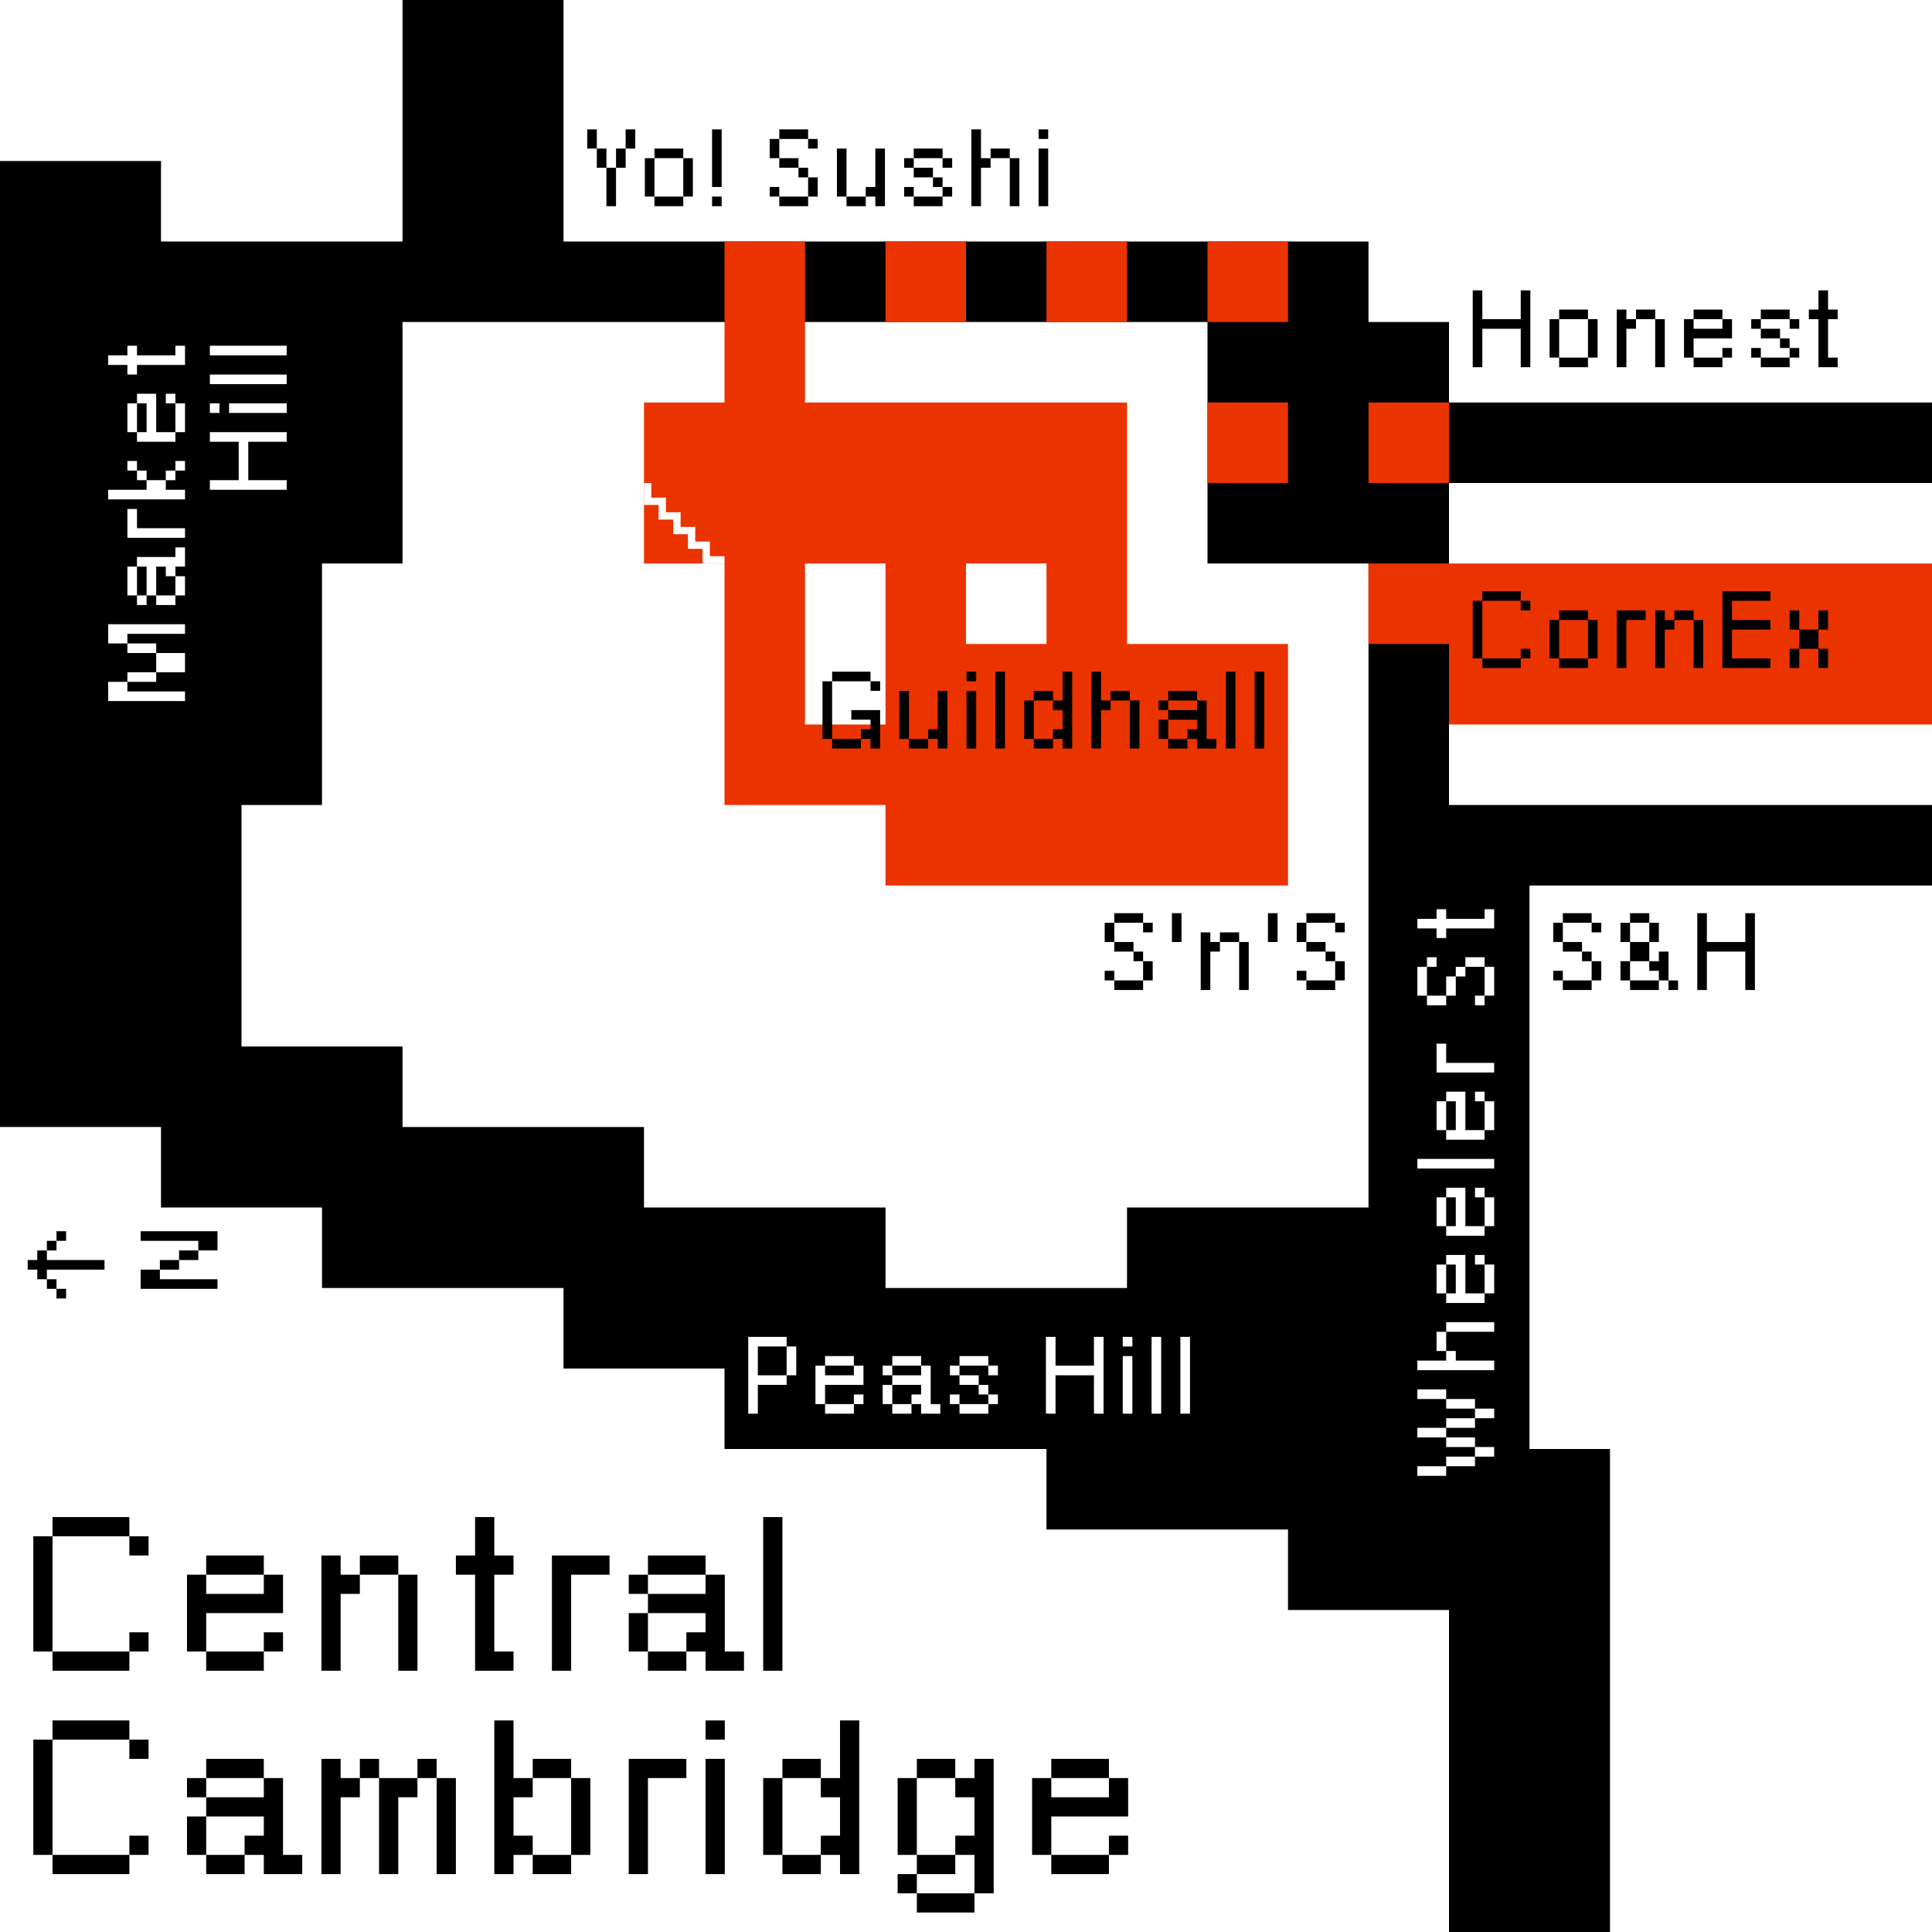
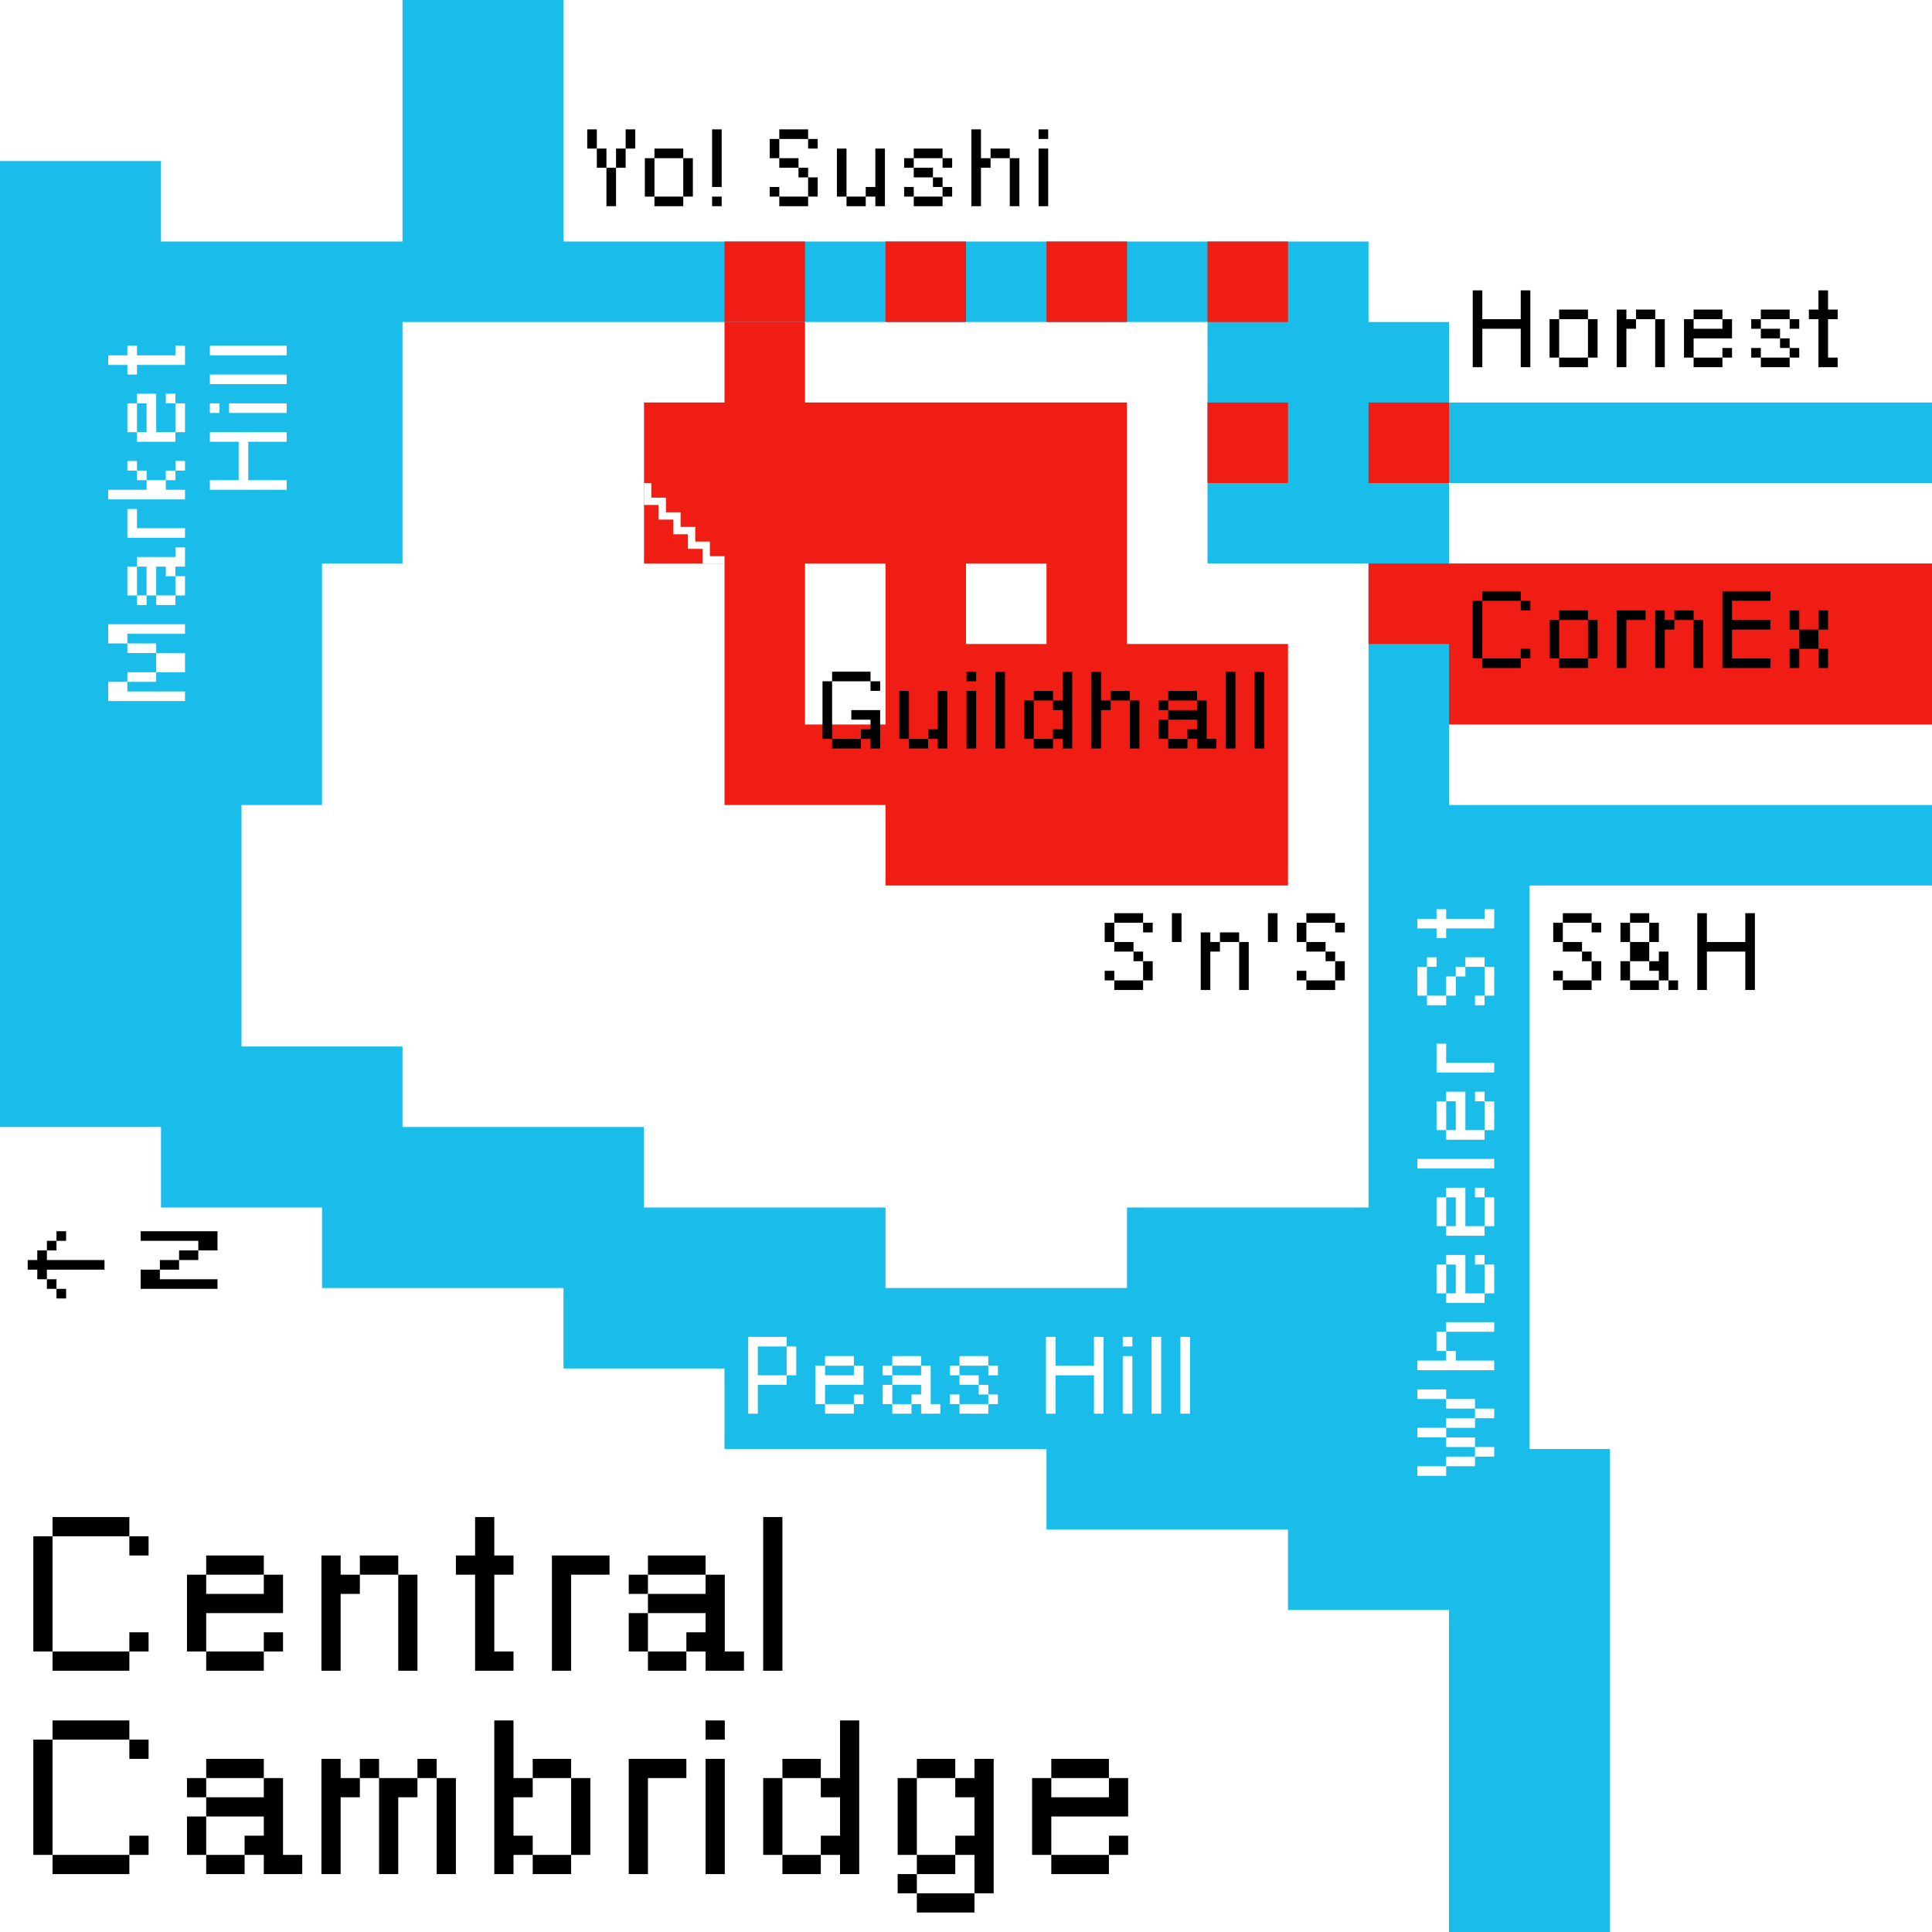
<svg xmlns="http://www.w3.org/2000/svg" version="1.1" viewBox="0 0 684 684" preserveAspectRatio="xMinYMin">
  <defs />
  <g stroke="none" stroke-opacity="1" stroke-dasharray="none" fill="none" fill-opacity="1">
    <rect fill="white" width="684" height="684" />
    <g>
-       <rect x="0" y="0" width="684" height="684" fill="black" />
+       <rect x="0" y="0" width="684" height="684" fill="#1abce9" />
      <path d="M 427.5 114 L 427.5 199.5 L 484.5 199.5 L 484.5 427.5 L 399 427.5 L 399 456 L 313.5 456 L 313.5 427.5 L 228 427.5 L 228 399 L 142.5 399 L 142.5 370.5 L 85.5 370.5 L 85.5 285 L 114 285 L 114 199.5 L 142.5 199.5 L 142.5 114 Z" fill="white" />
      <rect x="513" y="171" width="171" height="114" fill="white" />
      <path d="M 199.5 0 L 199.5 85.5 L 484.5 85.5 L 484.5 114 L 513 114 L 513 142.5 L 684 142.5 L 684 0 Z" fill="white" />
      <path d="M 142.5 0 L 142.5 85.5 L 57 85.5 L 57 57 L 0 57 L 0 0 Z" fill="white" />
      <path d="M 0 399 L 57 399 L 57 427.5 L 114 427.5 L 114 456 L 199.5 456 L 199.5 484.5 L 256.5 484.5 L 256.5 513 L 370.5 513 L 370.5 541.5 L 456 541.5 L 456 570 L 513 570 L 513 684 L 0 684 Z" fill="white" />
      <path d="M 541.5 313.5 L 541.5 513 L 570 513 L 570 684 L 684 684 L 684 313.5 Z" fill="white" />
-       <path d="M 342 85.5 L 313.5 85.5 L 313.5 114 L 342 114 Z M 399 85.5 L 370.5 85.5 L 370.5 114 L 399 114 Z M 456 85.5 L 427.5 85.5 L 427.5 114 L 456 114 Z M 456 142.5 L 427.5 142.5 L 427.5 171 L 456 171 Z M 513 142.5 L 484.5 142.5 L 484.5 171 L 513 171 Z M 484.5 199.5 L 484.5 228 L 513 228 L 513 199.5 Z M 256.5 85.5 L 256.5 114 L 285 114 L 285 85.5 Z" fill="#eb3300" />
-       <path d="M 342 199.5 L 370.5 199.5 L 370.5 228 L 342 228 Z M 285 199.5 L 313.5 199.5 L 313.5 256.5 L 285 256.5 Z M 313.5 285 L 313.5 313.5 L 456 313.5 L 456 228 L 399 228 L 399 142.5 L 285 142.5 L 285 114 L 256.5 114 L 256.5 142.5 L 228 142.5 L 228 199.5 L 256.5 199.5 L 256.5 285 Z" fill="#eb3300" />
-       <rect x="513" y="199.5" width="171" height="57" fill="#eb3300" />
+       <path d="M 342 85.5 L 313.5 85.5 L 313.5 114 L 342 114 Z M 399 85.5 L 370.5 85.5 L 370.5 114 L 399 114 Z M 456 85.5 L 427.5 85.5 L 427.5 114 L 456 114 Z M 456 142.5 L 427.5 142.5 L 427.5 171 L 456 171 Z M 513 142.5 L 484.5 142.5 L 484.5 171 L 513 171 Z M 484.5 199.5 L 484.5 228 L 513 228 L 513 199.5 Z M 256.5 85.5 L 256.5 114 L 285 114 L 285 85.5 Z" fill="#ef1d13" />
+       <path d="M 342 199.5 L 370.5 199.5 L 370.5 228 L 342 228 Z M 285 199.5 L 313.5 199.5 L 313.5 256.5 L 285 256.5 Z M 313.5 285 L 313.5 313.5 L 456 313.5 L 456 228 L 399 228 L 399 142.5 L 285 142.5 L 285 114 L 256.5 114 L 256.5 142.5 L 228 142.5 L 228 199.5 L 256.5 199.5 L 256.5 285 Z" fill="#ef1d13" />
+       <rect x="513" y="199.5" width="171" height="57" fill="#ef1d13" />
      <path d="M 563.5 336.9 L 560.1 336.9 L 560.1 333.5 L 553.3 333.5 L 553.3 326.7 L 549.9 326.7 L 549.9 333.5 L 553.3 333.5 L 553.3 336.9 L 560.1 336.9 L 560.1 340.3 L 563.5 340.3 L 563.5 347.1 L 566.9 347.1 L 566.9 340.3 L 563.5 340.3 Z M 566.9 326.7 L 563.5 326.7 L 563.5 323.3 L 553.3 323.3 L 553.3 326.7 L 563.5 326.7 L 563.5 330.1 L 566.9 330.1 Z M 553.3 343.7 L 549.9 343.7 L 549.9 347.1 L 553.3 347.1 L 553.3 350.5 L 563.5 350.5 L 563.5 347.1 L 553.3 347.1 Z" fill="black" />
      <path d="M 573.7 333.5 L 577.1 333.5 L 577.1 340.3 L 583.9 340.3 L 583.9 343.7 L 587.3 343.7 L 587.3 347.1 L 590.7 347.1 L 590.7 350.5 L 594.1 350.5 L 594.1 347.1 L 590.7 347.1 L 590.7 336.9 L 587.3 336.9 L 587.3 340.3 L 583.9 340.3 L 583.9 333.5 L 577.1 333.5 L 577.1 326.7 L 573.7 326.7 Z M 577.1 350.5 L 587.3 350.5 L 587.3 347.1 L 577.1 347.1 L 577.1 340.3 L 573.7 340.3 L 573.7 347.1 L 577.1 347.1 Z M 577.1 326.7 L 583.9 326.7 L 583.9 333.5 L 587.3 333.5 L 587.3 326.7 L 583.9 326.7 L 583.9 323.3 L 577.1 323.3 Z" fill="black" />
      <path d="M 617.9 350.5 L 621.3 350.5 L 621.3 323.3 L 617.9 323.3 L 617.9 333.5 L 604.3 333.5 L 604.3 323.3 L 600.9 323.3 L 600.9 350.5 L 604.3 350.5 L 604.3 336.9 L 617.9 336.9 Z" fill="black" />
      <path d="M 404.7 336.9 L 401.3 336.9 L 401.3 333.5 L 394.5 333.5 L 394.5 326.7 L 391.1 326.7 L 391.1 333.5 L 394.5 333.5 L 394.5 336.9 L 401.3 336.9 L 401.3 340.3 L 404.7 340.3 L 404.7 347.1 L 408.1 347.1 L 408.1 340.3 L 404.7 340.3 Z M 408.1 326.7 L 404.7 326.7 L 404.7 323.3 L 394.5 323.3 L 394.5 326.7 L 404.7 326.7 L 404.7 330.1 L 408.1 330.1 Z M 394.5 343.7 L 391.1 343.7 L 391.1 347.1 L 394.5 347.1 L 394.5 350.5 L 404.7 350.5 L 404.7 347.1 L 394.5 347.1 Z" fill="black" />
      <rect x="414.9" y="323.3" width="3.4" height="10.2" fill="black" />
      <path d="M 428.5 336.9 L 431.9 336.9 L 431.9 333.5 L 428.5 333.5 L 428.5 330.1 L 425.1 330.1 L 425.1 350.5 L 428.5 350.5 Z M 438.7 350.5 L 442.1 350.5 L 442.1 333.5 L 438.7 333.5 L 438.7 330.1 L 431.9 330.1 L 431.9 333.5 L 438.7 333.5 Z" fill="black" />
      <rect x="448.9" y="323.3" width="3.4" height="10.2" fill="black" />
      <path d="M 472.7 336.9 L 469.3 336.9 L 469.3 333.5 L 462.5 333.5 L 462.5 326.7 L 459.1 326.7 L 459.1 333.5 L 462.5 333.5 L 462.5 336.9 L 469.3 336.9 L 469.3 340.3 L 472.7 340.3 L 472.7 347.1 L 476.1 347.1 L 476.1 340.3 L 472.7 340.3 Z M 476.1 326.7 L 472.7 326.7 L 472.7 323.3 L 462.5 323.3 L 462.5 326.7 L 472.7 326.7 L 472.7 330.1 L 476.1 330.1 Z M 462.5 343.7 L 459.1 343.7 L 459.1 347.1 L 462.5 347.1 L 462.5 350.5 L 472.7 350.5 L 472.7 347.1 L 462.5 347.1 Z" fill="black" />
      <path d="M 304.8 261.6 L 294.6 261.6 L 294.6 241.2 L 291.2 241.2 L 291.2 261.6 L 294.6 261.6 L 294.6 265 L 304.8 265 Z M 304.8 261.6 L 308.2 261.6 L 308.2 265 L 311.6 265 L 311.6 251.4 L 301.4 251.4 L 301.4 254.8 L 308.2 254.8 L 308.2 258.2 L 304.8 258.2 Z M 311.6 241.2 L 308.2 241.2 L 308.2 237.8 L 294.6 237.8 L 294.6 241.2 L 308.2 241.2 L 308.2 244.6 L 311.6 244.6 Z" fill="black" />
      <path d="M 332 258.2 L 328.6 258.2 L 328.6 261.6 L 332 261.6 L 332 265 L 335.4 265 L 335.4 244.6 L 332 244.6 Z M 328.6 261.6 L 321.8 261.6 L 321.8 244.6 L 318.4 244.6 L 318.4 261.6 L 321.8 261.6 L 321.8 265 L 328.6 265 Z" fill="black" />
      <path d="M 342.2 265 L 345.6 265 L 345.6 244.6 L 342.2 244.6 Z M 342.2 241.2 L 345.6 241.2 L 345.6 237.8 L 342.2 237.8 Z" fill="black" />
      <rect x="352.4" y="237.8" width="3.4" height="27.2" fill="black" />
      <path d="M 379.6 237.8 L 376.2 237.8 L 376.2 248 L 372.8 248 L 372.8 244.6 L 366 244.6 L 366 248 L 372.8 248 L 372.8 251.4 L 376.2 251.4 L 376.2 258.2 L 372.8 258.2 L 372.8 261.6 L 376.2 261.6 L 376.2 265 L 379.6 265 Z M 372.8 261.6 L 366 261.6 L 366 248 L 362.6 248 L 362.6 261.6 L 366 261.6 L 366 265 L 372.8 265 Z" fill="black" />
      <path d="M 389.8 251.4 L 393.2 251.4 L 393.2 248 L 389.8 248 L 389.8 237.8 L 386.4 237.8 L 386.4 265 L 389.8 265 Z M 400 265 L 403.4 265 L 403.4 248 L 400 248 L 400 244.6 L 393.2 244.6 L 393.2 248 L 400 248 Z" fill="black" />
      <path d="M 410.2 251.4 L 413.6 251.4 L 413.6 254.8 L 423.8 254.8 L 423.8 258.2 L 420.4 258.2 L 420.4 261.6 L 423.8 261.6 L 423.8 265 L 430.6 265 L 430.6 261.6 L 427.2 261.6 L 427.2 248 L 423.8 248 L 423.8 244.6 L 413.6 244.6 L 413.6 248 L 410.2 248 Z M 410.2 261.6 L 413.6 261.6 L 413.6 265 L 420.4 265 L 420.4 261.6 L 413.6 261.6 L 413.6 254.8 L 410.2 254.8 Z M 413.6 248 L 423.8 248 L 423.8 251.4 L 413.6 251.4 Z" fill="black" />
      <rect x="434" y="237.8" width="3.4" height="27.2" fill="black" />
      <rect x="444.2" y="237.8" width="3.4" height="27.2" fill="black" />
      <path d="M 214.7 52.6 L 211.3 52.6 L 211.3 45.8 L 207.9 45.8 L 207.9 52.6 L 211.3 52.6 L 211.3 59.4 L 214.7 59.4 L 214.7 73 L 218.1 73 L 218.1 59.4 L 214.7 59.4 Z M 224.9 45.8 L 221.5 45.8 L 221.5 52.6 L 224.9 52.6 Z M 221.5 52.6 L 218.1 52.6 L 218.1 59.4 L 221.5 59.4 Z" fill="black" />
      <path d="M 228.3 69.6 L 231.7 69.6 L 231.7 73 L 241.9 73 L 241.9 69.6 L 231.7 69.6 L 231.7 56 L 228.3 56 Z M 231.7 56 L 241.9 56 L 241.9 69.6 L 245.3 69.6 L 245.3 56 L 241.9 56 L 241.9 52.6 L 231.7 52.6 Z" fill="black" />
      <path d="M 252.1 66.2 L 255.5 66.2 L 255.5 45.8 L 252.1 45.8 Z M 252.1 73 L 255.5 73 L 255.5 69.6 L 252.1 69.6 Z" fill="black" />
      <path d="M 286.1 59.4 L 282.7 59.4 L 282.7 56 L 275.9 56 L 275.9 49.2 L 272.5 49.2 L 272.5 56 L 275.9 56 L 275.9 59.4 L 282.7 59.4 L 282.7 62.8 L 286.1 62.8 L 286.1 69.6 L 289.5 69.6 L 289.5 62.8 L 286.1 62.8 Z M 289.5 49.2 L 286.1 49.2 L 286.1 45.8 L 275.9 45.8 L 275.9 49.2 L 286.1 49.2 L 286.1 52.6 L 289.5 52.6 Z M 275.9 66.2 L 272.5 66.2 L 272.5 69.6 L 275.9 69.6 L 275.9 73 L 286.1 73 L 286.1 69.6 L 275.9 69.6 Z" fill="black" />
      <path d="M 309.9 66.2 L 306.5 66.2 L 306.5 69.6 L 309.9 69.6 L 309.9 73 L 313.3 73 L 313.3 52.6 L 309.9 52.6 Z M 306.5 69.6 L 299.7 69.6 L 299.7 52.6 L 296.3 52.6 L 296.3 69.6 L 299.7 69.6 L 299.7 73 L 306.5 73 Z" fill="black" />
      <path d="M 323.5 62.8 L 330.3 62.8 L 330.3 66.2 L 333.7 66.2 L 333.7 69.6 L 337.1 69.6 L 337.1 66.2 L 333.7 66.2 L 333.7 62.8 L 330.3 62.8 L 330.3 59.4 L 323.5 59.4 L 323.5 56 L 320.1 56 L 320.1 59.4 L 323.5 59.4 Z M 337.1 56 L 333.7 56 L 333.7 52.6 L 323.5 52.6 L 323.5 56 L 333.7 56 L 333.7 59.4 L 337.1 59.4 Z M 320.1 69.6 L 323.5 69.6 L 323.5 73 L 333.7 73 L 333.7 69.6 L 323.5 69.6 L 323.5 66.2 L 320.1 66.2 Z" fill="black" />
      <path d="M 347.3 59.4 L 350.7 59.4 L 350.7 56 L 347.3 56 L 347.3 45.8 L 343.9 45.8 L 343.9 73 L 347.3 73 Z M 357.5 73 L 360.9 73 L 360.9 56 L 357.5 56 L 357.5 52.6 L 350.7 52.6 L 350.7 56 L 357.5 56 Z" fill="black" />
      <path d="M 367.7 73 L 371.1 73 L 371.1 52.6 L 367.7 52.6 Z M 367.7 49.2 L 371.1 49.2 L 371.1 45.8 L 367.7 45.8 Z" fill="black" />
      <path d="M 538.4 130 L 541.8 130 L 541.8 102.8 L 538.4 102.8 L 538.4 113 L 524.8 113 L 524.8 102.8 L 521.4 102.8 L 521.4 130 L 524.8 130 L 524.8 116.4 L 538.4 116.4 Z" fill="black" />
      <path d="M 548.6 126.6 L 552 126.6 L 552 130 L 562.2 130 L 562.2 126.6 L 552 126.6 L 552 113 L 548.6 113 Z M 552 113 L 562.2 113 L 562.2 126.6 L 565.6 126.6 L 565.6 113 L 562.2 113 L 562.2 109.6 L 552 109.6 Z" fill="black" />
      <path d="M 575.8 116.4 L 579.2 116.4 L 579.2 113 L 575.8 113 L 575.8 109.6 L 572.4 109.6 L 572.4 130 L 575.8 130 Z M 586 130 L 589.4 130 L 589.4 113 L 586 113 L 586 109.6 L 579.2 109.6 L 579.2 113 L 586 113 Z" fill="black" />
      <path d="M 613.2 113 L 609.8 113 L 609.8 109.6 L 599.6 109.6 L 599.6 113 L 609.8 113 L 609.8 116.4 L 599.6 116.4 L 599.6 113 L 596.2 113 L 596.2 126.6 L 599.6 126.6 L 599.6 130 L 609.8 130 L 609.8 126.6 L 599.6 126.6 L 599.6 119.8 L 613.2 119.8 Z M 613.2 123.2 L 609.8 123.2 L 609.8 126.6 L 613.2 126.6 Z" fill="black" />
      <path d="M 623.4 119.8 L 630.2 119.8 L 630.2 123.2 L 633.6 123.2 L 633.6 126.6 L 637 126.6 L 637 123.2 L 633.6 123.2 L 633.6 119.8 L 630.2 119.8 L 630.2 116.4 L 623.4 116.4 L 623.4 113 L 620 113 L 620 116.4 L 623.4 116.4 Z M 637 113 L 633.6 113 L 633.6 109.6 L 623.4 109.6 L 623.4 113 L 633.6 113 L 633.6 116.4 L 637 116.4 Z M 620 126.6 L 623.4 126.6 L 623.4 130 L 633.6 130 L 633.6 126.6 L 623.4 126.6 L 623.4 123.2 L 620 123.2 Z" fill="black" />
      <path d="M 650.6 109.6 L 647.2 109.6 L 647.2 102.8 L 643.8 102.8 L 643.8 109.6 L 640.4 109.6 L 640.4 113 L 643.8 113 L 643.8 130 L 650.6 130 L 650.6 126.6 L 647.2 126.6 L 647.2 113 L 650.6 113 Z" fill="black" />
      <path d="M 538.4 233.1 L 524.8 233.1 L 524.8 212.7 L 521.4 212.7 L 521.4 233.1 L 524.8 233.1 L 524.8 236.5 L 538.4 236.5 Z M 541.8 212.7 L 538.4 212.7 L 538.4 209.3 L 524.8 209.3 L 524.8 212.7 L 538.4 212.7 L 538.4 216.1 L 541.8 216.1 Z M 541.8 229.7 L 538.4 229.7 L 538.4 233.1 L 541.8 233.1 Z" fill="black" />
      <path d="M 548.6 233.1 L 552 233.1 L 552 236.5 L 562.2 236.5 L 562.2 233.1 L 552 233.1 L 552 219.5 L 548.6 219.5 Z M 552 219.5 L 562.2 219.5 L 562.2 233.1 L 565.6 233.1 L 565.6 219.5 L 562.2 219.5 L 562.2 216.1 L 552 216.1 Z" fill="black" />
      <path d="M 572.4 236.5 L 575.8 236.5 L 575.8 219.5 L 582.6 219.5 L 582.6 216.1 L 572.4 216.1 Z" fill="black" />
      <path d="M 589.4 222.9 L 592.8 222.9 L 592.8 219.5 L 589.4 219.5 L 589.4 216.1 L 586 216.1 L 586 236.5 L 589.4 236.5 Z M 599.6 236.5 L 603 236.5 L 603 219.5 L 599.6 219.5 L 599.6 216.1 L 592.8 216.1 L 592.8 219.5 L 599.6 219.5 Z" fill="black" />
      <path d="M 613.2 222.9 L 626.8 222.9 L 626.8 219.5 L 613.2 219.5 L 613.2 212.7 L 626.8 212.7 L 626.8 209.3 L 609.8 209.3 L 609.8 236.5 L 626.8 236.5 L 626.8 233.1 L 613.2 233.1 Z" fill="black" />
      <path d="M 637 229.7 L 643.8 229.7 L 643.8 236.5 L 647.2 236.5 L 647.2 229.7 L 643.8 229.7 L 643.8 222.9 L 637 222.9 L 637 216.1 L 633.6 216.1 L 633.6 222.9 L 637 222.9 Z M 633.6 236.5 L 637 236.5 L 637 229.7 L 633.6 229.7 Z M 647.2 216.1 L 643.8 216.1 L 643.8 222.9 L 647.2 222.9 Z" fill="black" />
      <path d="M 268.3 490.3 L 278.5 490.3 L 278.5 486.9 L 268.3 486.9 L 268.3 476.7 L 278.5 476.7 L 278.5 486.9 L 281.9 486.9 L 281.9 476.7 L 278.5 476.7 L 278.5 473.3 L 264.9 473.3 L 264.9 500.5 L 268.3 500.5 Z" fill="white" />
      <path d="M 305.7 483.5 L 302.3 483.5 L 302.3 480.1 L 292.1 480.1 L 292.1 483.5 L 302.3 483.5 L 302.3 486.9 L 292.1 486.9 L 292.1 483.5 L 288.7 483.5 L 288.7 497.1 L 292.1 497.1 L 292.1 500.5 L 302.3 500.5 L 302.3 497.1 L 292.1 497.1 L 292.1 490.3 L 305.7 490.3 Z M 305.7 493.7 L 302.3 493.7 L 302.3 497.1 L 305.7 497.1 Z" fill="white" />
      <path d="M 312.5 486.9 L 315.9 486.9 L 315.9 490.3 L 326.1 490.3 L 326.1 493.7 L 322.7 493.7 L 322.7 497.1 L 326.1 497.1 L 326.1 500.5 L 332.9 500.5 L 332.9 497.1 L 329.5 497.1 L 329.5 483.5 L 326.1 483.5 L 326.1 480.1 L 315.9 480.1 L 315.9 483.5 L 312.5 483.5 Z M 312.5 497.1 L 315.9 497.1 L 315.9 500.5 L 322.7 500.5 L 322.7 497.1 L 315.9 497.1 L 315.9 490.3 L 312.5 490.3 Z M 315.9 483.5 L 326.1 483.5 L 326.1 486.9 L 315.9 486.9 Z" fill="white" />
      <path d="M 339.7 490.3 L 346.5 490.3 L 346.5 493.7 L 349.9 493.7 L 349.9 497.1 L 353.3 497.1 L 353.3 493.7 L 349.9 493.7 L 349.9 490.3 L 346.5 490.3 L 346.5 486.9 L 339.7 486.9 L 339.7 483.5 L 336.3 483.5 L 336.3 486.9 L 339.7 486.9 Z M 353.3 483.5 L 349.9 483.5 L 349.9 480.1 L 339.7 480.1 L 339.7 483.5 L 349.9 483.5 L 349.9 486.9 L 353.3 486.9 Z M 336.3 497.1 L 339.7 497.1 L 339.7 500.5 L 349.9 500.5 L 349.9 497.1 L 339.7 497.1 L 339.7 493.7 L 336.3 493.7 Z" fill="white" />
      <path d="M 387.3 500.5 L 390.7 500.5 L 390.7 473.3 L 387.3 473.3 L 387.3 483.5 L 373.7 483.5 L 373.7 473.3 L 370.3 473.3 L 370.3 500.5 L 373.7 500.5 L 373.7 486.9 L 387.3 486.9 Z" fill="white" />
      <path d="M 397.5 500.5 L 400.9 500.5 L 400.9 480.1 L 397.5 480.1 Z M 397.5 476.7 L 400.9 476.7 L 400.9 473.3 L 397.5 473.3 Z" fill="white" />
      <rect x="407.7" y="473.3" width="3.4" height="27.2" fill="white" />
      <rect x="417.9" y="473.3" width="3.4" height="27.2" fill="white" />
      <path d="M 45.8 584.7 L 18.6 584.7 L 18.6 543.9 L 11.8 543.9 L 11.8 584.7 L 18.6 584.7 L 18.6 591.5 L 45.8 591.5 Z M 52.6 543.9 L 45.8 543.9 L 45.8 537.1 L 18.6 537.1 L 18.6 543.9 L 45.8 543.9 L 45.8 550.7 L 52.6 550.7 Z M 52.6 577.9 L 45.8 577.9 L 45.8 584.7 L 52.6 584.7 Z" fill="black" />
      <path d="M 100.2 557.5 L 93.4 557.5 L 93.4 550.7 L 73 550.7 L 73 557.5 L 93.4 557.5 L 93.4 564.3 L 73 564.3 L 73 557.5 L 66.2 557.5 L 66.2 584.7 L 73 584.7 L 73 591.5 L 93.4 591.5 L 93.4 584.7 L 73 584.7 L 73 571.1 L 100.2 571.1 Z M 100.2 577.9 L 93.4 577.9 L 93.4 584.7 L 100.2 584.7 Z" fill="black" />
      <path d="M 120.6 564.3 L 127.4 564.3 L 127.4 557.5 L 120.6 557.5 L 120.6 550.7 L 113.8 550.7 L 113.8 591.5 L 120.6 591.5 Z M 141 591.5 L 147.8 591.5 L 147.8 557.5 L 141 557.5 L 141 550.7 L 127.4 550.7 L 127.4 557.5 L 141 557.5 Z" fill="black" />
      <path d="M 181.8 550.7 L 175 550.7 L 175 537.1 L 168.2 537.1 L 168.2 550.7 L 161.4 550.7 L 161.4 557.5 L 168.2 557.5 L 168.2 591.5 L 181.8 591.5 L 181.8 584.7 L 175 584.7 L 175 557.5 L 181.8 557.5 Z" fill="black" />
      <path d="M 195.4 591.5 L 202.2 591.5 L 202.2 557.5 L 215.8 557.5 L 215.8 550.7 L 195.4 550.7 Z" fill="black" />
      <path d="M 222.6 564.3 L 229.4 564.3 L 229.4 571.1 L 249.8 571.1 L 249.8 577.9 L 243 577.9 L 243 584.7 L 249.8 584.7 L 249.8 591.5 L 263.4 591.5 L 263.4 584.7 L 256.6 584.7 L 256.6 557.5 L 249.8 557.5 L 249.8 550.7 L 229.4 550.7 L 229.4 557.5 L 222.6 557.5 Z M 222.6 584.7 L 229.4 584.7 L 229.4 591.5 L 243 591.5 L 243 584.7 L 229.4 584.7 L 229.4 571.1 L 222.6 571.1 Z M 229.4 557.5 L 249.8 557.5 L 249.8 564.3 L 229.4 564.3 Z" fill="black" />
      <rect x="270.2" y="537.1" width="6.8" height="54.4" fill="black" />
      <path d="M 45.8 656.7 L 18.6 656.7 L 18.6 615.9 L 11.8 615.9 L 11.8 656.7 L 18.6 656.7 L 18.6 663.5 L 45.8 663.5 Z M 52.6 615.9 L 45.8 615.9 L 45.8 609.1 L 18.6 609.1 L 18.6 615.9 L 45.8 615.9 L 45.8 622.7 L 52.6 622.7 Z M 52.6 649.9 L 45.8 649.9 L 45.8 656.7 L 52.6 656.7 Z" fill="black" />
      <path d="M 66.2 636.3 L 73 636.3 L 73 643.1 L 93.4 643.1 L 93.4 649.9 L 86.6 649.9 L 86.6 656.7 L 93.4 656.7 L 93.4 663.5 L 107 663.5 L 107 656.7 L 100.2 656.7 L 100.2 629.5 L 93.4 629.5 L 93.4 622.7 L 73 622.7 L 73 629.5 L 66.2 629.5 Z M 66.2 656.7 L 73 656.7 L 73 663.5 L 86.6 663.5 L 86.6 656.7 L 73 656.7 L 73 643.1 L 66.2 643.1 Z M 73 629.5 L 93.4 629.5 L 93.4 636.3 L 73 636.3 Z" fill="black" />
      <path d="M 120.6 636.3 L 127.4 636.3 L 127.4 629.5 L 120.6 629.5 L 120.6 622.7 L 113.8 622.7 L 113.8 663.5 L 120.6 663.5 Z M 134.2 663.5 L 141 663.5 L 141 636.3 L 147.8 636.3 L 147.8 629.5 L 134.2 629.5 L 134.2 622.7 L 127.4 622.7 L 127.4 629.5 L 134.2 629.5 Z M 161.4 629.5 L 154.6 629.5 L 154.6 622.7 L 147.8 622.7 L 147.8 629.5 L 154.6 629.5 L 154.6 663.5 L 161.4 663.5 Z" fill="black" />
      <path d="M 181.8 636.3 L 188.6 636.3 L 188.6 629.5 L 181.8 629.5 L 181.8 609.1 L 175 609.1 L 175 663.5 L 181.8 663.5 L 181.8 656.7 L 188.6 656.7 L 188.6 663.5 L 202.2 663.5 L 202.2 656.7 L 188.6 656.7 L 188.6 649.9 L 181.8 649.9 Z M 188.6 629.5 L 202.2 629.5 L 202.2 656.7 L 209 656.7 L 209 629.5 L 202.2 629.5 L 202.2 622.7 L 188.6 622.7 Z" fill="black" />
      <path d="M 222.6 663.5 L 229.4 663.5 L 229.4 629.5 L 243 629.5 L 243 622.7 L 222.6 622.7 Z" fill="black" />
      <path d="M 249.8 663.5 L 256.6 663.5 L 256.6 622.7 L 249.8 622.7 Z M 249.8 615.9 L 256.6 615.9 L 256.6 609.1 L 249.8 609.1 Z" fill="black" />
      <path d="M 304.2 609.1 L 297.4 609.1 L 297.4 629.5 L 290.6 629.5 L 290.6 622.7 L 277 622.7 L 277 629.5 L 290.6 629.5 L 290.6 636.3 L 297.4 636.3 L 297.4 649.9 L 290.6 649.9 L 290.6 656.7 L 297.4 656.7 L 297.4 663.5 L 304.2 663.5 Z M 290.6 656.7 L 277 656.7 L 277 629.5 L 270.2 629.5 L 270.2 656.7 L 277 656.7 L 277 663.5 L 290.6 663.5 Z" fill="black" />
      <path d="M 345 649.9 L 338.2 649.9 L 338.2 656.7 L 345 656.7 L 345 670.3 L 351.8 670.3 L 351.8 622.7 L 345 622.7 L 345 629.5 L 338.2 629.5 L 338.2 622.7 L 324.6 622.7 L 324.6 629.5 L 338.2 629.5 L 338.2 636.3 L 345 636.3 Z M 338.2 656.7 L 324.6 656.7 L 324.6 629.5 L 317.8 629.5 L 317.8 656.7 L 324.6 656.7 L 324.6 663.5 L 338.2 663.5 Z M 324.6 663.5 L 317.8 663.5 L 317.8 670.3 L 324.6 670.3 L 324.6 677.1 L 345 677.1 L 345 670.3 L 324.6 670.3 Z" fill="black" />
      <path d="M 399.4 629.5 L 392.6 629.5 L 392.6 622.7 L 372.2 622.7 L 372.2 629.5 L 392.6 629.5 L 392.6 636.3 L 372.2 636.3 L 372.2 629.5 L 365.4 629.5 L 365.4 656.7 L 372.2 656.7 L 372.2 663.5 L 392.6 663.5 L 392.6 656.7 L 372.2 656.7 L 372.2 643.1 L 399.4 643.1 Z M 399.4 649.9 L 392.6 649.9 L 392.6 656.7 L 399.4 656.7 Z" fill="black" />
      <path d="M 20 439.3 L 16.6 439.3 L 16.6 442.7 L 13.2 442.7 L 13.2 446.1 L 9.8 446.1 L 9.8 449.5 L 13.2 449.5 L 13.2 452.9 L 16.6 452.9 L 16.6 449.5 L 37 449.5 L 37 446.1 L 16.6 446.1 L 16.6 442.7 L 20 442.7 L 20 439.3 L 23.4 439.3 L 23.4 435.9 L 20 435.9 Z M 23.4 456.3 L 20 456.3 L 20 459.7 L 23.4 459.7 Z M 20 452.9 L 16.6 452.9 L 16.6 456.3 L 20 456.3 Z" fill="black" />
      <path d="M 56.6 452.9 L 56.6 449.5 L 63.4 449.5 L 63.4 446.1 L 70.2 446.1 L 70.2 442.7 L 77 442.7 L 77 435.9 L 49.8 435.9 L 49.8 439.3 L 70.2 439.3 L 70.2 442.7 L 63.4 442.7 L 63.4 446.1 L 56.6 446.1 L 56.6 449.5 L 49.8 449.5 L 49.8 456.3 L 77 456.3 L 77 452.9 Z" fill="black" />
      <path d="M 45.1 244.8 L 45.1 241.4 L 55.3 241.4 L 55.3 238 L 65.5 238 L 65.5 231.2 L 55.3 231.2 L 55.3 238 L 45.1 238 L 45.1 241.4 L 38.3 241.4 L 38.3 248.2 L 65.5 248.2 L 65.5 244.8 Z M 38.3 221 L 38.3 227.8 L 45.1 227.8 L 45.1 224.4 L 65.5 224.4 L 65.5 221 Z M 45.1 227.8 L 45.1 231.2 L 55.3 231.2 L 55.3 227.8 Z" fill="white" />
      <path d="M 51.9 214.2 L 51.9 210.8 L 55.3 210.8 L 55.3 200.6 L 58.7 200.6 L 58.7 204 L 62.1 204 L 62.1 200.6 L 65.5 200.6 L 65.5 193.8 L 62.1 193.8 L 62.1 197.2 L 48.5 197.2 L 48.5 200.6 L 45.1 200.6 L 45.1 210.8 L 48.5 210.8 L 48.5 214.2 Z M 62.1 214.2 L 62.1 210.8 L 65.5 210.8 L 65.5 204 L 62.1 204 L 62.1 210.8 L 55.3 210.8 L 55.3 214.2 Z M 48.5 210.8 L 48.5 200.6 L 51.9 200.6 L 51.9 210.8 Z" fill="white" />
      <path d="M 65.5 190.4 L 65.5 187 L 48.5 187 L 48.5 180.2 L 45.1 180.2 L 45.1 190.4 Z" fill="white" />
      <path d="M 58.7 173.4 L 58.7 170 L 62.1 170 L 62.1 166.6 L 65.5 166.6 L 65.5 163.2 L 62.1 163.2 L 62.1 166.6 L 58.7 166.6 L 58.7 170 L 51.9 170 L 51.9 173.4 L 38.3 173.4 L 38.3 176.8 L 65.5 176.8 L 65.5 173.4 Z M 51.9 170 L 51.9 166.6 L 48.5 166.6 L 48.5 170 Z M 48.5 166.6 L 48.5 163.2 L 45.1 163.2 L 45.1 166.6 Z" fill="white" />
      <path d="M 48.5 139.4 L 48.5 142.8 L 45.1 142.8 L 45.1 153 L 48.5 153 L 48.5 142.8 L 51.9 142.8 L 51.9 153 L 48.5 153 L 48.5 156.4 L 62.1 156.4 L 62.1 153 L 65.5 153 L 65.5 142.8 L 62.1 142.8 L 62.1 153 L 55.3 153 L 55.3 139.4 Z M 58.7 139.4 L 58.7 142.8 L 62.1 142.8 L 62.1 139.4 Z" fill="white" />
      <path d="M 45.1 122.4 L 45.1 125.8 L 38.3 125.8 L 38.3 129.2 L 45.1 129.2 L 45.1 132.6 L 48.5 132.6 L 48.5 129.2 L 65.5 129.2 L 65.5 122.4 L 62.1 122.4 L 62.1 125.8 L 48.5 125.8 L 48.5 122.4 Z" fill="white" />
      <path d="M 101.5 156.4 L 101.5 153 L 74.3 153 L 74.3 156.4 L 84.5 156.4 L 84.5 170 L 74.3 170 L 74.3 173.4 L 101.5 173.4 L 101.5 170 L 87.9 170 L 87.9 156.4 Z" fill="white" />
      <path d="M 101.5 146.2 L 101.5 142.8 L 81.1 142.8 L 81.1 146.2 Z M 77.7 146.2 L 77.7 142.8 L 74.3 142.8 L 74.3 146.2 Z" fill="white" />
      <rect x="74.3" y="132.6" width="27.2" height="3.4" fill="white" />
      <rect x="74.3" y="122.4" width="27.2" height="3.4" fill="white" />
      <path d="M 522.2 519.1 L 522.2 515.7 L 529 515.7 L 529 512.3 L 522.2 512.3 L 522.2 515.7 L 512 515.7 L 512 519.1 L 501.8 519.1 L 501.8 522.5 L 512 522.5 L 512 519.1 Z M 522.2 505.5 L 522.2 502.1 L 529 502.1 L 529 498.7 L 522.2 498.7 L 522.2 502.1 L 512 502.1 L 512 505.5 L 501.8 505.5 L 501.8 508.9 L 512 508.9 L 512 505.5 Z M 501.8 491.9 L 501.8 495.3 L 512 495.3 L 512 491.9 Z M 512 508.9 L 512 512.3 L 522.2 512.3 L 522.2 508.9 Z M 512 495.3 L 512 498.7 L 522.2 498.7 L 522.2 495.3 Z" fill="white" />
      <path d="M 515.4 481.7 L 515.4 478.3 L 512 478.3 L 512 481.7 L 501.8 481.7 L 501.8 485.1 L 529 485.1 L 529 481.7 Z M 529 471.5 L 529 468.1 L 512 468.1 L 512 471.5 L 508.6 471.5 L 508.6 478.3 L 512 478.3 L 512 471.5 Z" fill="white" />
      <path d="M 512 444.3 L 512 447.7 L 508.6 447.7 L 508.6 457.9 L 512 457.9 L 512 447.7 L 515.4 447.7 L 515.4 457.9 L 512 457.9 L 512 461.3 L 525.6 461.3 L 525.6 457.9 L 529 457.9 L 529 447.7 L 525.6 447.7 L 525.6 457.9 L 518.8 457.9 L 518.8 444.3 Z M 522.2 444.3 L 522.2 447.7 L 525.6 447.7 L 525.6 444.3 Z" fill="white" />
      <path d="M 512 420.5 L 512 423.9 L 508.6 423.9 L 508.6 434.1 L 512 434.1 L 512 423.9 L 515.4 423.9 L 515.4 434.1 L 512 434.1 L 512 437.5 L 525.6 437.5 L 525.6 434.1 L 529 434.1 L 529 423.9 L 525.6 423.9 L 525.6 434.1 L 518.8 434.1 L 518.8 420.5 Z M 522.2 420.5 L 522.2 423.9 L 525.6 423.9 L 525.6 420.5 Z" fill="white" />
      <rect x="501.8" y="410.3" width="27.2" height="3.4" fill="white" />
      <path d="M 512 386.5 L 512 389.9 L 508.6 389.9 L 508.6 400.1 L 512 400.1 L 512 389.9 L 515.4 389.9 L 515.4 400.1 L 512 400.1 L 512 403.5 L 525.6 403.5 L 525.6 400.1 L 529 400.1 L 529 389.9 L 525.6 389.9 L 525.6 400.1 L 518.8 400.1 L 518.8 386.5 Z M 522.2 386.5 L 522.2 389.9 L 525.6 389.9 L 525.6 386.5 Z" fill="white" />
      <path d="M 529 379.7 L 529 376.3 L 512 376.3 L 512 369.5 L 508.6 369.5 L 508.6 379.7 Z" fill="white" />
      <path d="M 515.4 342.3 L 515.4 345.7 L 512 345.7 L 512 352.5 L 505.2 352.5 L 505.2 355.9 L 512 355.9 L 512 352.5 L 515.4 352.5 L 515.4 345.7 L 518.8 345.7 L 518.8 342.3 L 525.6 342.3 L 525.6 338.9 L 518.8 338.9 L 518.8 342.3 Z M 505.2 338.9 L 505.2 342.3 L 501.8 342.3 L 501.8 352.5 L 505.2 352.5 L 505.2 342.3 L 508.6 342.3 L 508.6 338.9 Z M 522.2 352.5 L 522.2 355.9 L 525.6 355.9 L 525.6 352.5 L 529 352.5 L 529 342.3 L 525.6 342.3 L 525.6 352.5 Z" fill="white" />
      <path d="M 508.6 321.9 L 508.6 325.3 L 501.8 325.3 L 501.8 328.7 L 508.6 328.7 L 508.6 332.1 L 512 332.1 L 512 328.7 L 529 328.7 L 529 321.9 L 525.6 321.9 L 525.6 325.3 L 512 325.3 L 512 321.9 Z" fill="white" />
      <path d="M 228 171 L 230.591 171 L 230.591 176.182 L 235.773 176.182 L 235.773 181.364 L 240.955 181.364 L 240.955 186.545 L 246.136 186.545 L 246.136 191.727 L 251.318 191.727 L 251.318 196.909 L 256.5 196.909 L 256.5 199.5 L 248.727 199.5 L 248.727 194.318 L 243.545 194.318 L 243.545 189.136 L 238.364 189.136 L 238.364 183.955 L 233.182 183.955 L 233.182 178.773 L 228 178.773 Z" fill="white" />
    </g>
  </g>
</svg>
